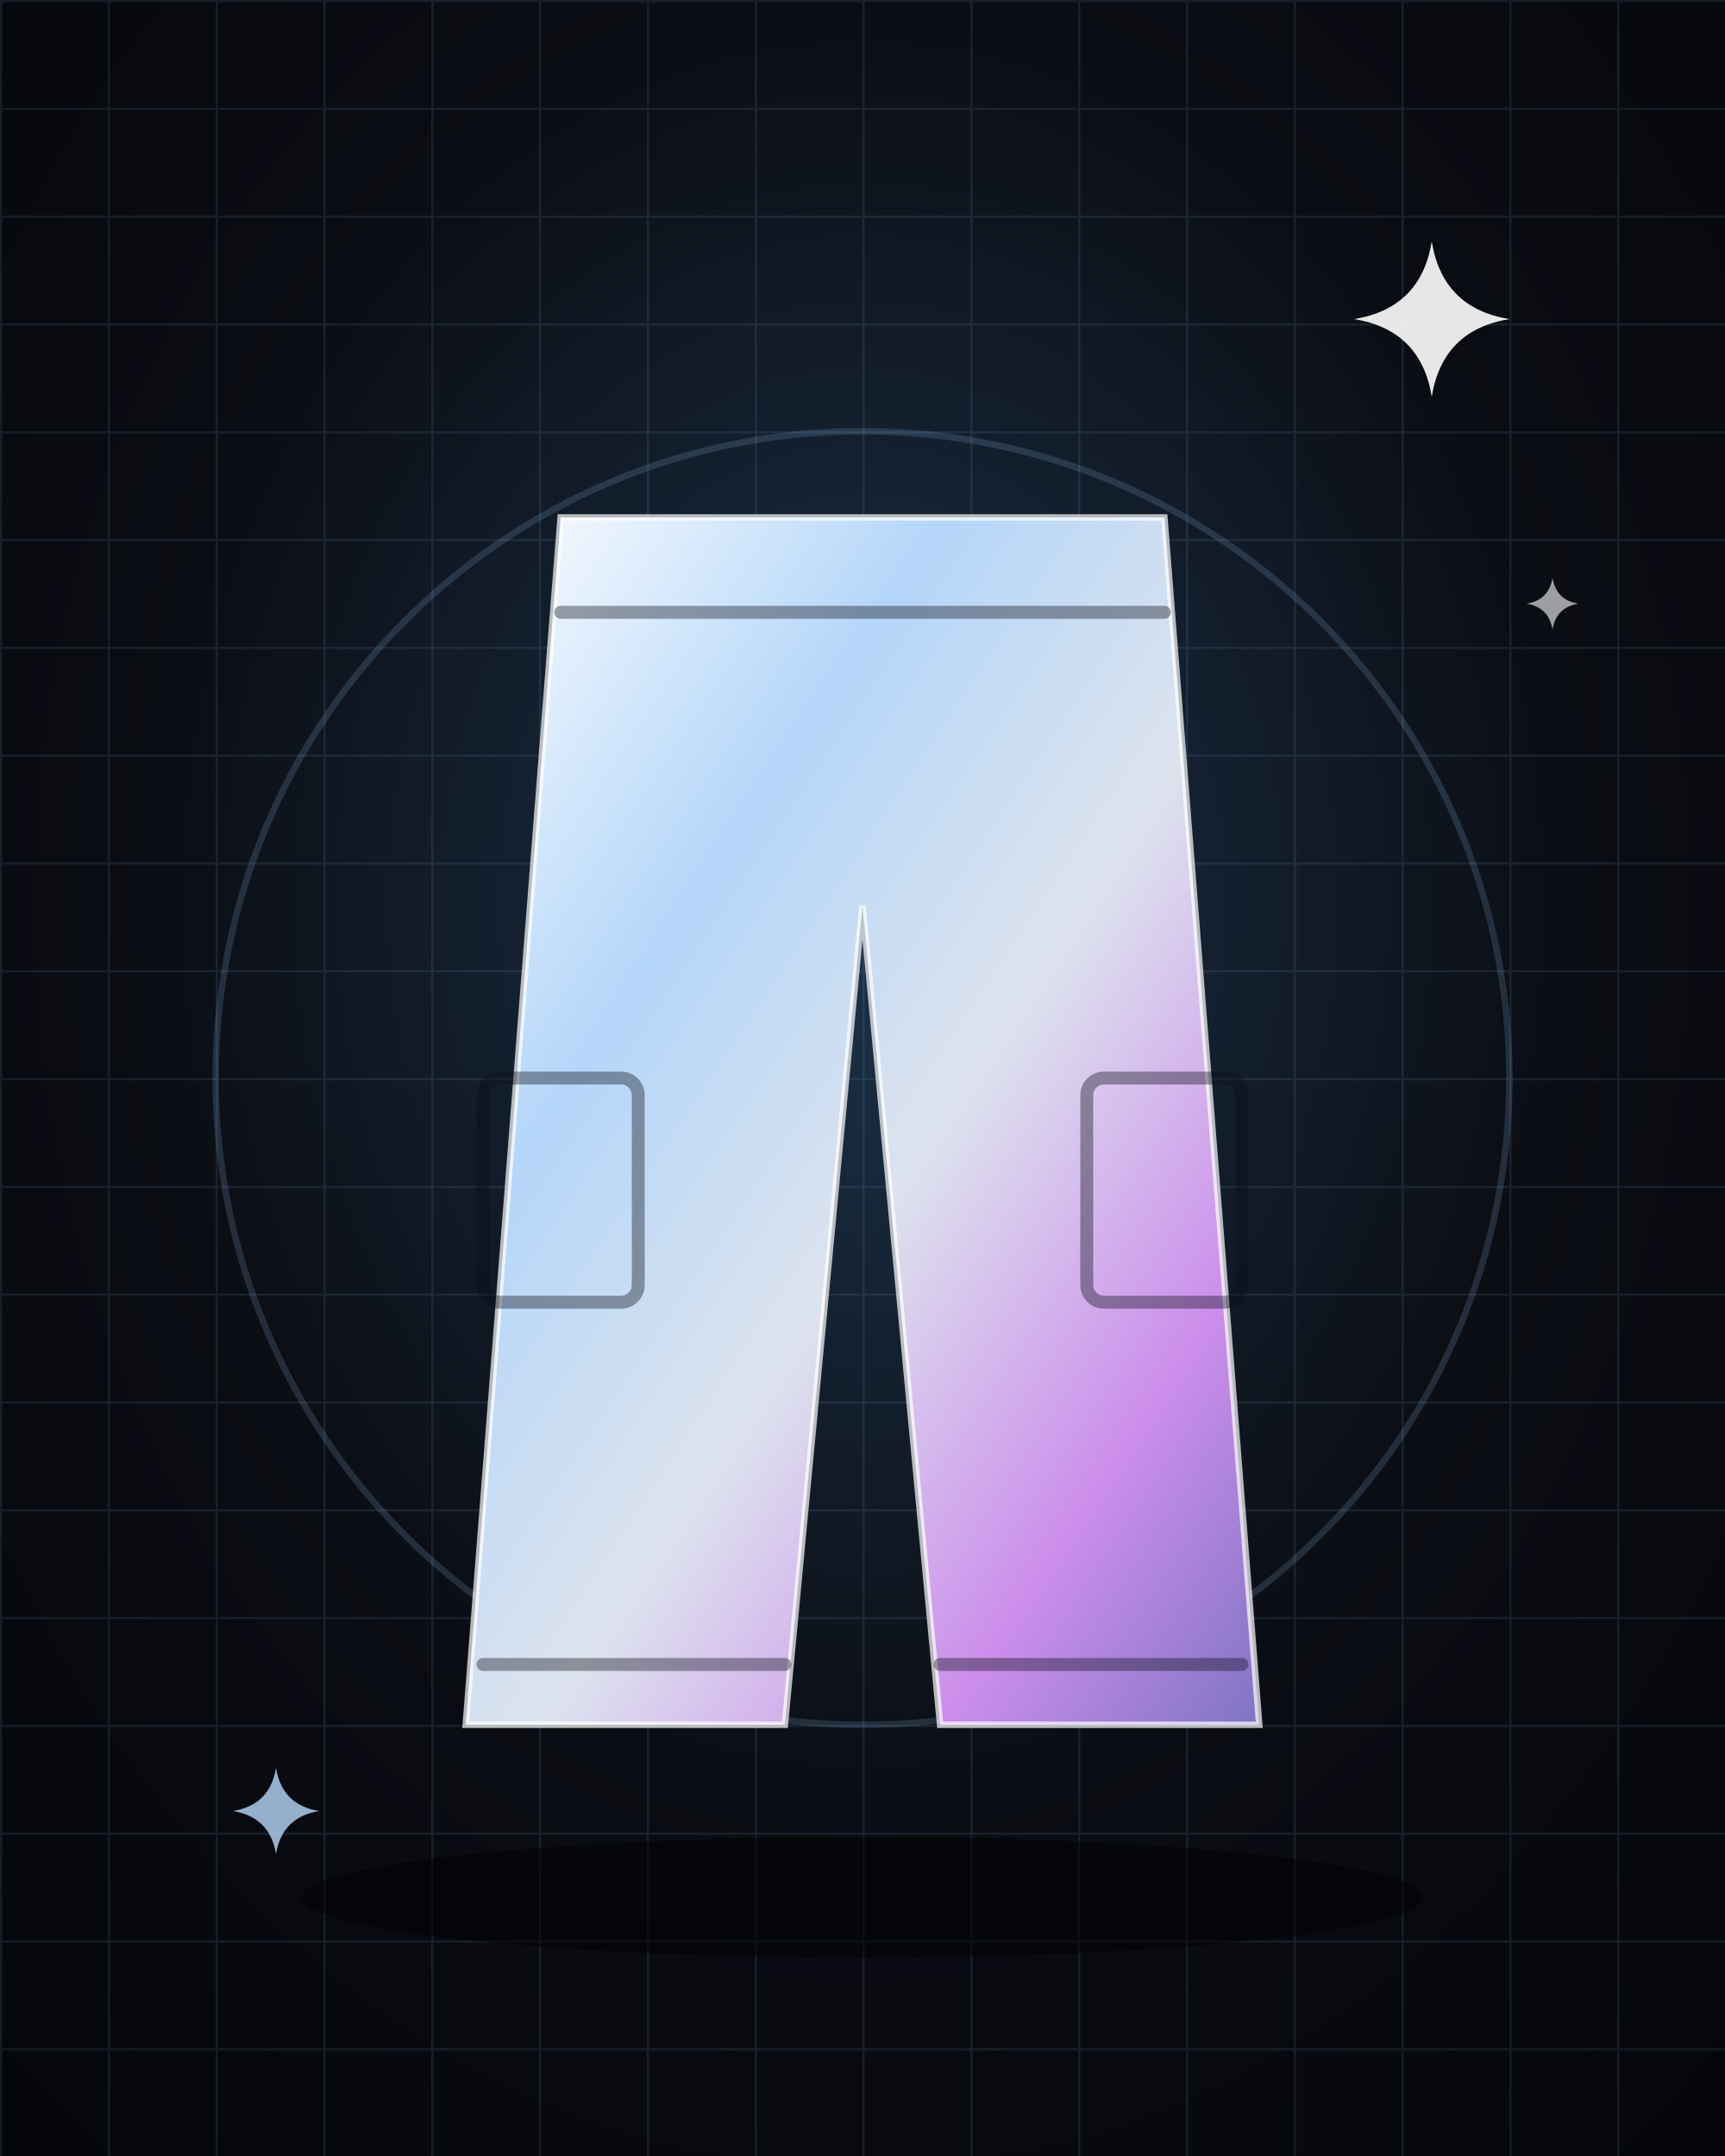
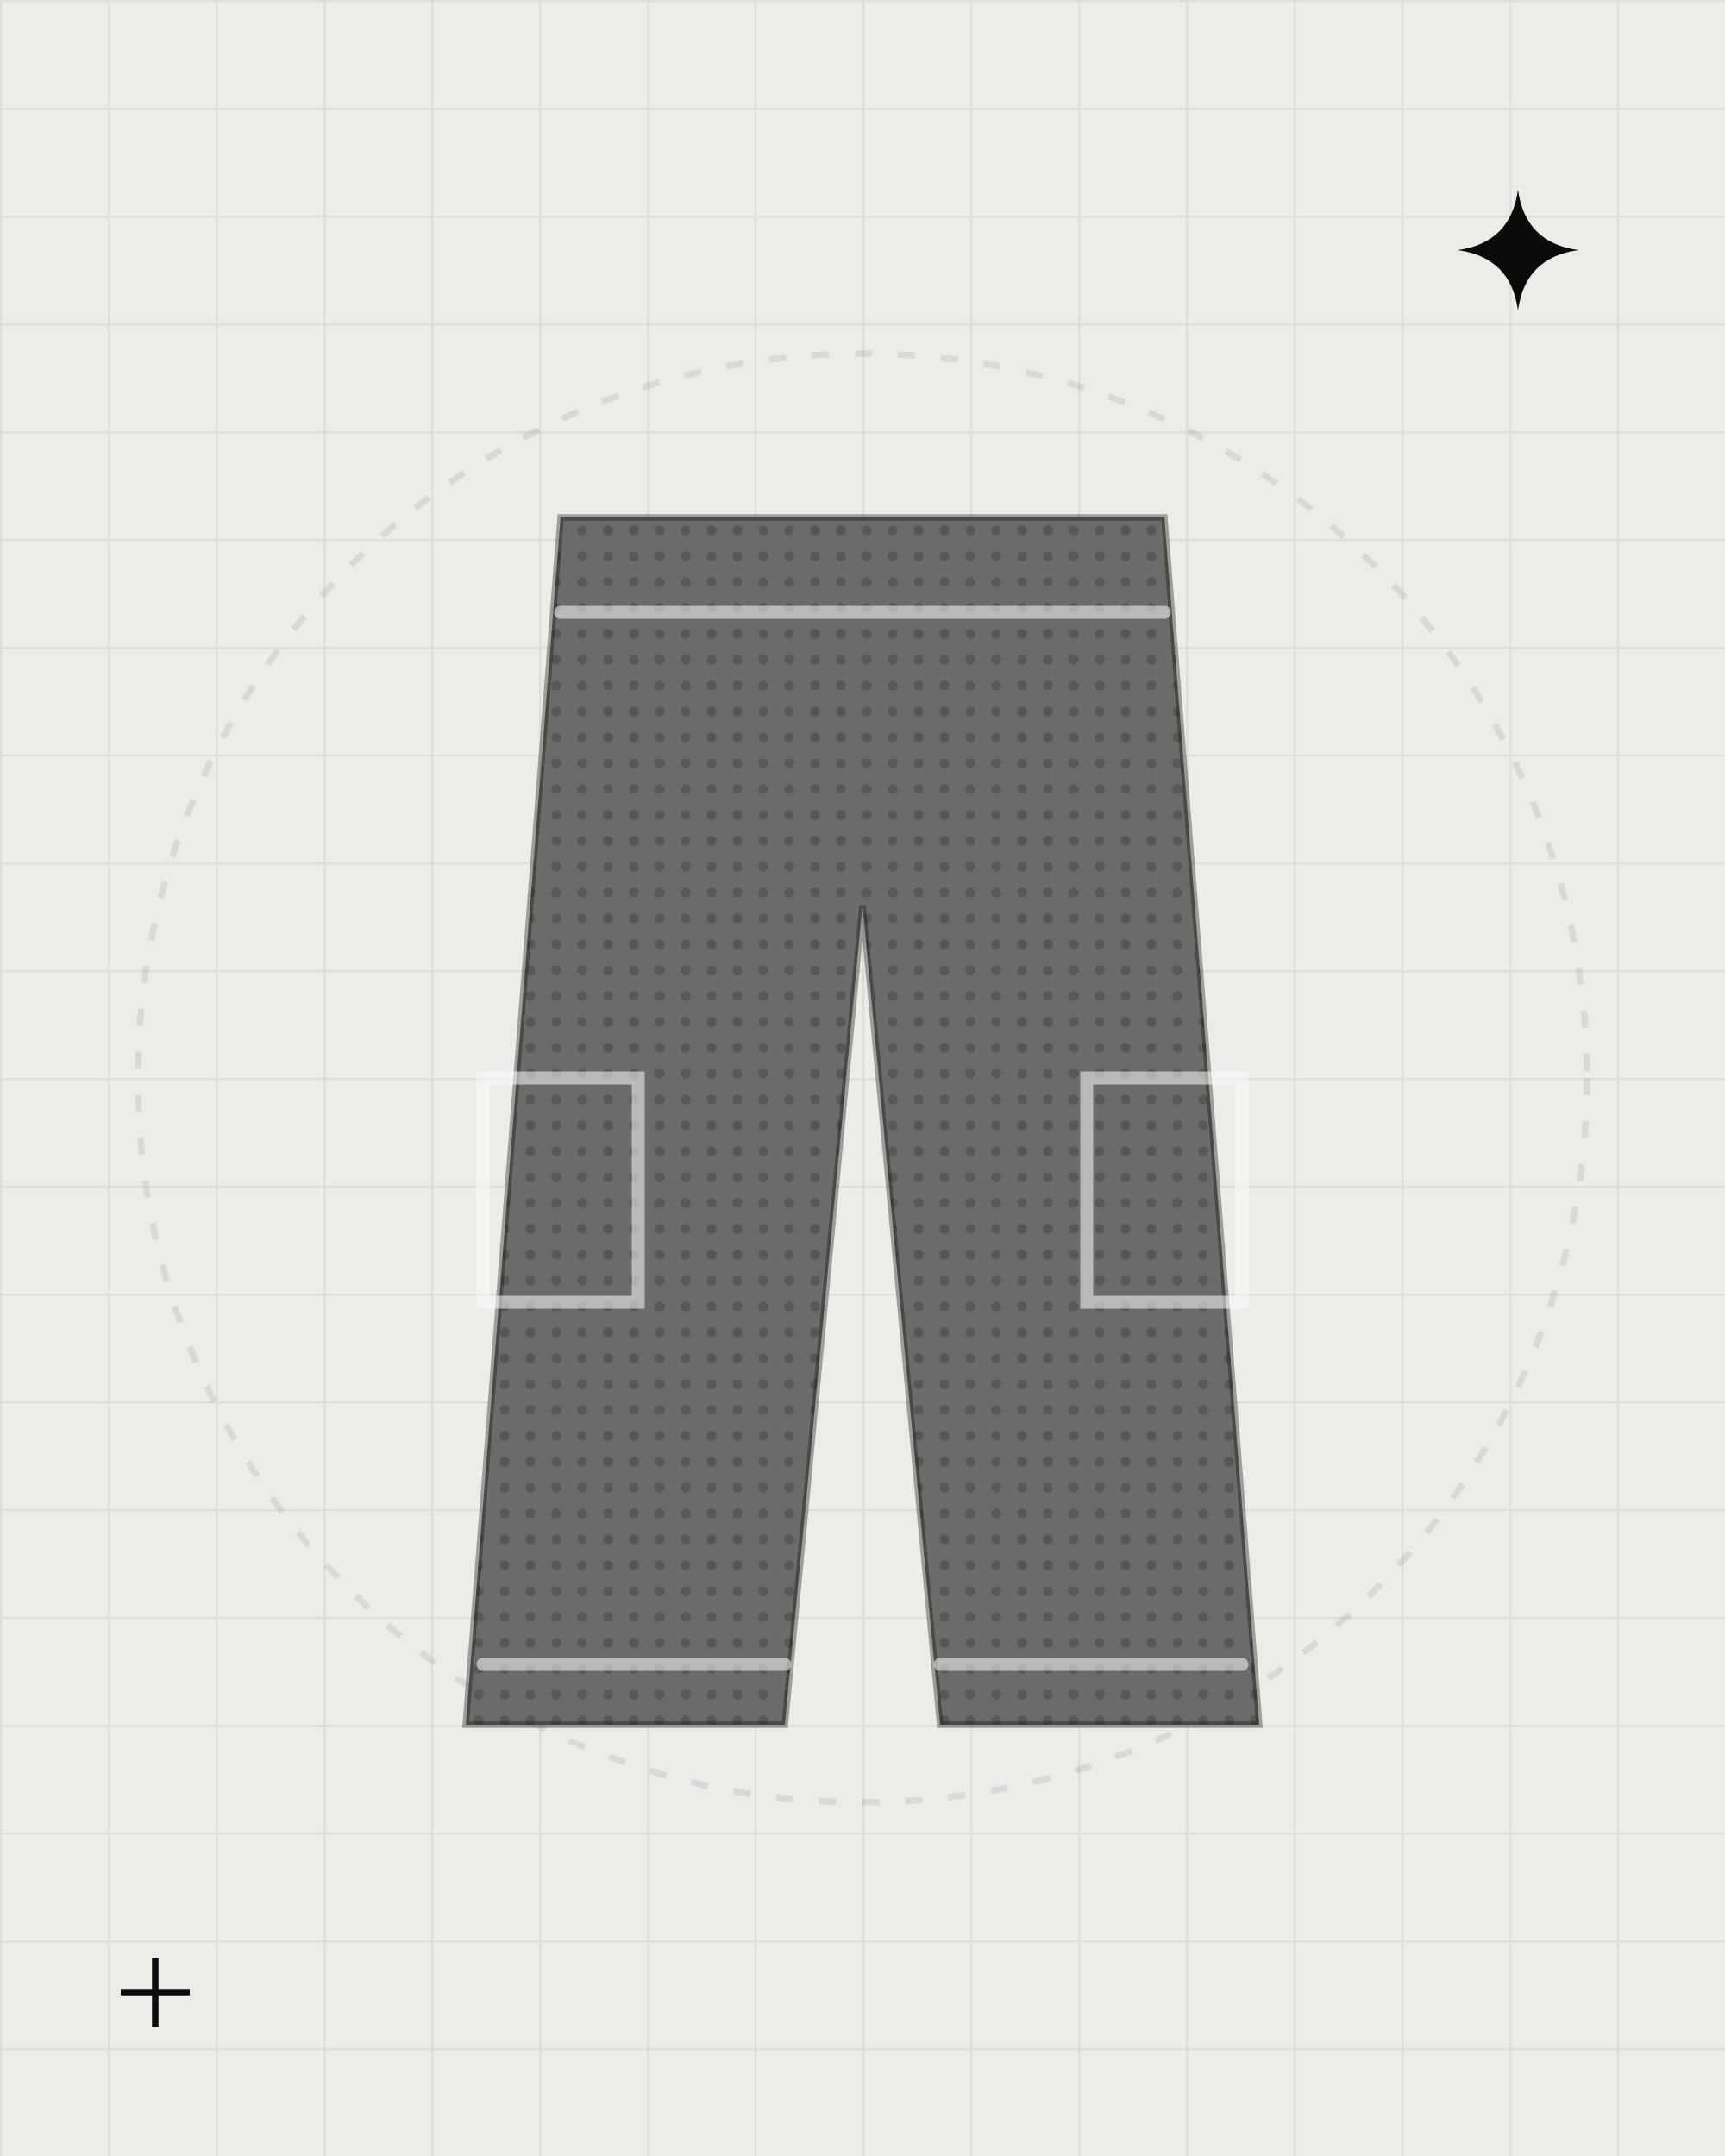
<svg xmlns="http://www.w3.org/2000/svg" viewBox="0 0 400 500" width="400" height="500">
  <defs>
-     <radialGradient id="bg" cx=".5" cy=".42" r=".75">
-       <stop offset="0" stop-color="hsl(210,45%,20%)" />
-       <stop offset=".55" stop-color="#0B0D14" />
-       <stop offset="1" stop-color="#05060A" />
-     </radialGradient>
-     <linearGradient id="c" x1="0" y1="0" x2="1" y2="1">
-       <stop offset="0" stop-color="#FFFFFF" />
-       <stop offset=".3" stop-color="hsl(210,85%,84%)" />
-       <stop offset=".55" stop-color="#DDE3EE" />
-       <stop offset=".8" stop-color="hsl(280,70%,74%)" />
-       <stop offset="1" stop-color="#7F74C4" />
-     </linearGradient>
+     <pattern id="c" width="6" height="6" patternUnits="userSpaceOnUse">
+       <rect width="6" height="6" fill="#6b6b6b" />
+       <circle cx="3" cy="3" r="1.15" fill="#575757" />
+     </pattern>
    <pattern id="grid" width="25" height="25" patternUnits="userSpaceOnUse">
-       <path d="M25 0H0V25" fill="none" stroke="hsl(210,60%,70%)" stroke-opacity=".12" />
+       <path d="M25 0H0V25" fill="none" stroke="#0b0b0e" stroke-opacity=".06" />
    </pattern>
    <pattern id="mesh" width="10" height="10" patternUnits="userSpaceOnUse">
-       <path d="M0 5L5 0L10 5L5 10Z" fill="none" stroke="#FFFFFF" stroke-opacity=".75" stroke-width="1.2" />
+       <path d="M0 5L5 0L10 5L5 10Z" fill="none" stroke="#6b6b6b" stroke-opacity=".85" stroke-width="1.3" />
    </pattern>
  </defs>
-   <rect width="400" height="500" fill="url(#bg)" />
+   <rect width="400" height="500" fill="#ececea" />
  <rect width="400" height="500" fill="url(#grid)" />
-   <circle cx="200" cy="250" r="150" fill="none" stroke="hsl(210,70%,75%)" stroke-opacity=".18" stroke-width="1.5" />
-   <ellipse cx="200" cy="440" rx="130" ry="14" fill="#000" opacity=".5" />
-   <path d="M130 120L270 120L292 400L218 400L200 210L182 400L108 400Z" fill="url(#c)" stroke="rgba(255,255,255,.7)" stroke-width="1.5" />
-   <path d="M130 142L270 142" stroke="rgba(10,12,22,.38)" stroke-width="3" fill="none" stroke-linecap="round" />
-   <rect x="112" y="250" width="36" height="52" rx="4" stroke="rgba(10,12,22,.38)" stroke-width="3" fill="none" stroke-linecap="round" />
-   <rect x="252" y="250" width="36" height="52" rx="4" stroke="rgba(10,12,22,.38)" stroke-width="3" fill="none" stroke-linecap="round" />
-   <path d="M112 386L182 386M218 386L288 386" stroke="rgba(10,12,22,.38)" stroke-width="3" fill="none" stroke-linecap="round" />
-   <path d="M332 56Q334.52 71.48 350 74Q334.52 76.52 332 92Q329.48 76.52 314 74Q329.48 71.48 332 56Z" fill="#FFFFFF" opacity=".9" />
-   <path d="M64 410Q65.4 418.6 74 420Q65.4 421.4 64 430Q62.6 421.4 54 420Q62.6 418.6 64 410Z" fill="hsl(210,90%,85%)" opacity=".8" />
-   <path d="M360 134Q360.84 139.16 366 140Q360.84 140.84 360 146Q359.16 140.84 354 140Q359.16 139.16 360 134Z" fill="#FFFFFF" opacity=".6" />
+   <circle cx="200" cy="250" r="168" fill="none" stroke="#0b0b0e" stroke-opacity=".08" stroke-width="1.5" stroke-dasharray="4 6" />
+   <path d="M130 120L270 120L292 400L218 400L200 210L182 400L108 400Z" fill="url(#c)" stroke="#0a0a0a" stroke-opacity=".35" stroke-width="1.5" />
+   <path d="M130 142L270 142" stroke="rgba(251,251,250,.55)" stroke-width="3" fill="none" stroke-linecap="round" />
+   <rect x="112" y="250" width="36" height="52" stroke="rgba(251,251,250,.55)" stroke-width="3" fill="none" stroke-linecap="round" />
+   <rect x="252" y="250" width="36" height="52" stroke="rgba(251,251,250,.55)" stroke-width="3" fill="none" stroke-linecap="round" />
+   <path d="M112 386L182 386M218 386L288 386" stroke="rgba(251,251,250,.55)" stroke-width="3" fill="none" stroke-linecap="round" />
+   <path d="M352 44Q353.68 56.32 366 58Q353.68 59.68 352 72Q350.32 59.68 338 58Q350.32 56.32 352 44Z" fill="#0a0a0a" />
+   <path d="M28 462h16M36 454v16" stroke="#0b0b0e" stroke-width="1.5" />
</svg>
